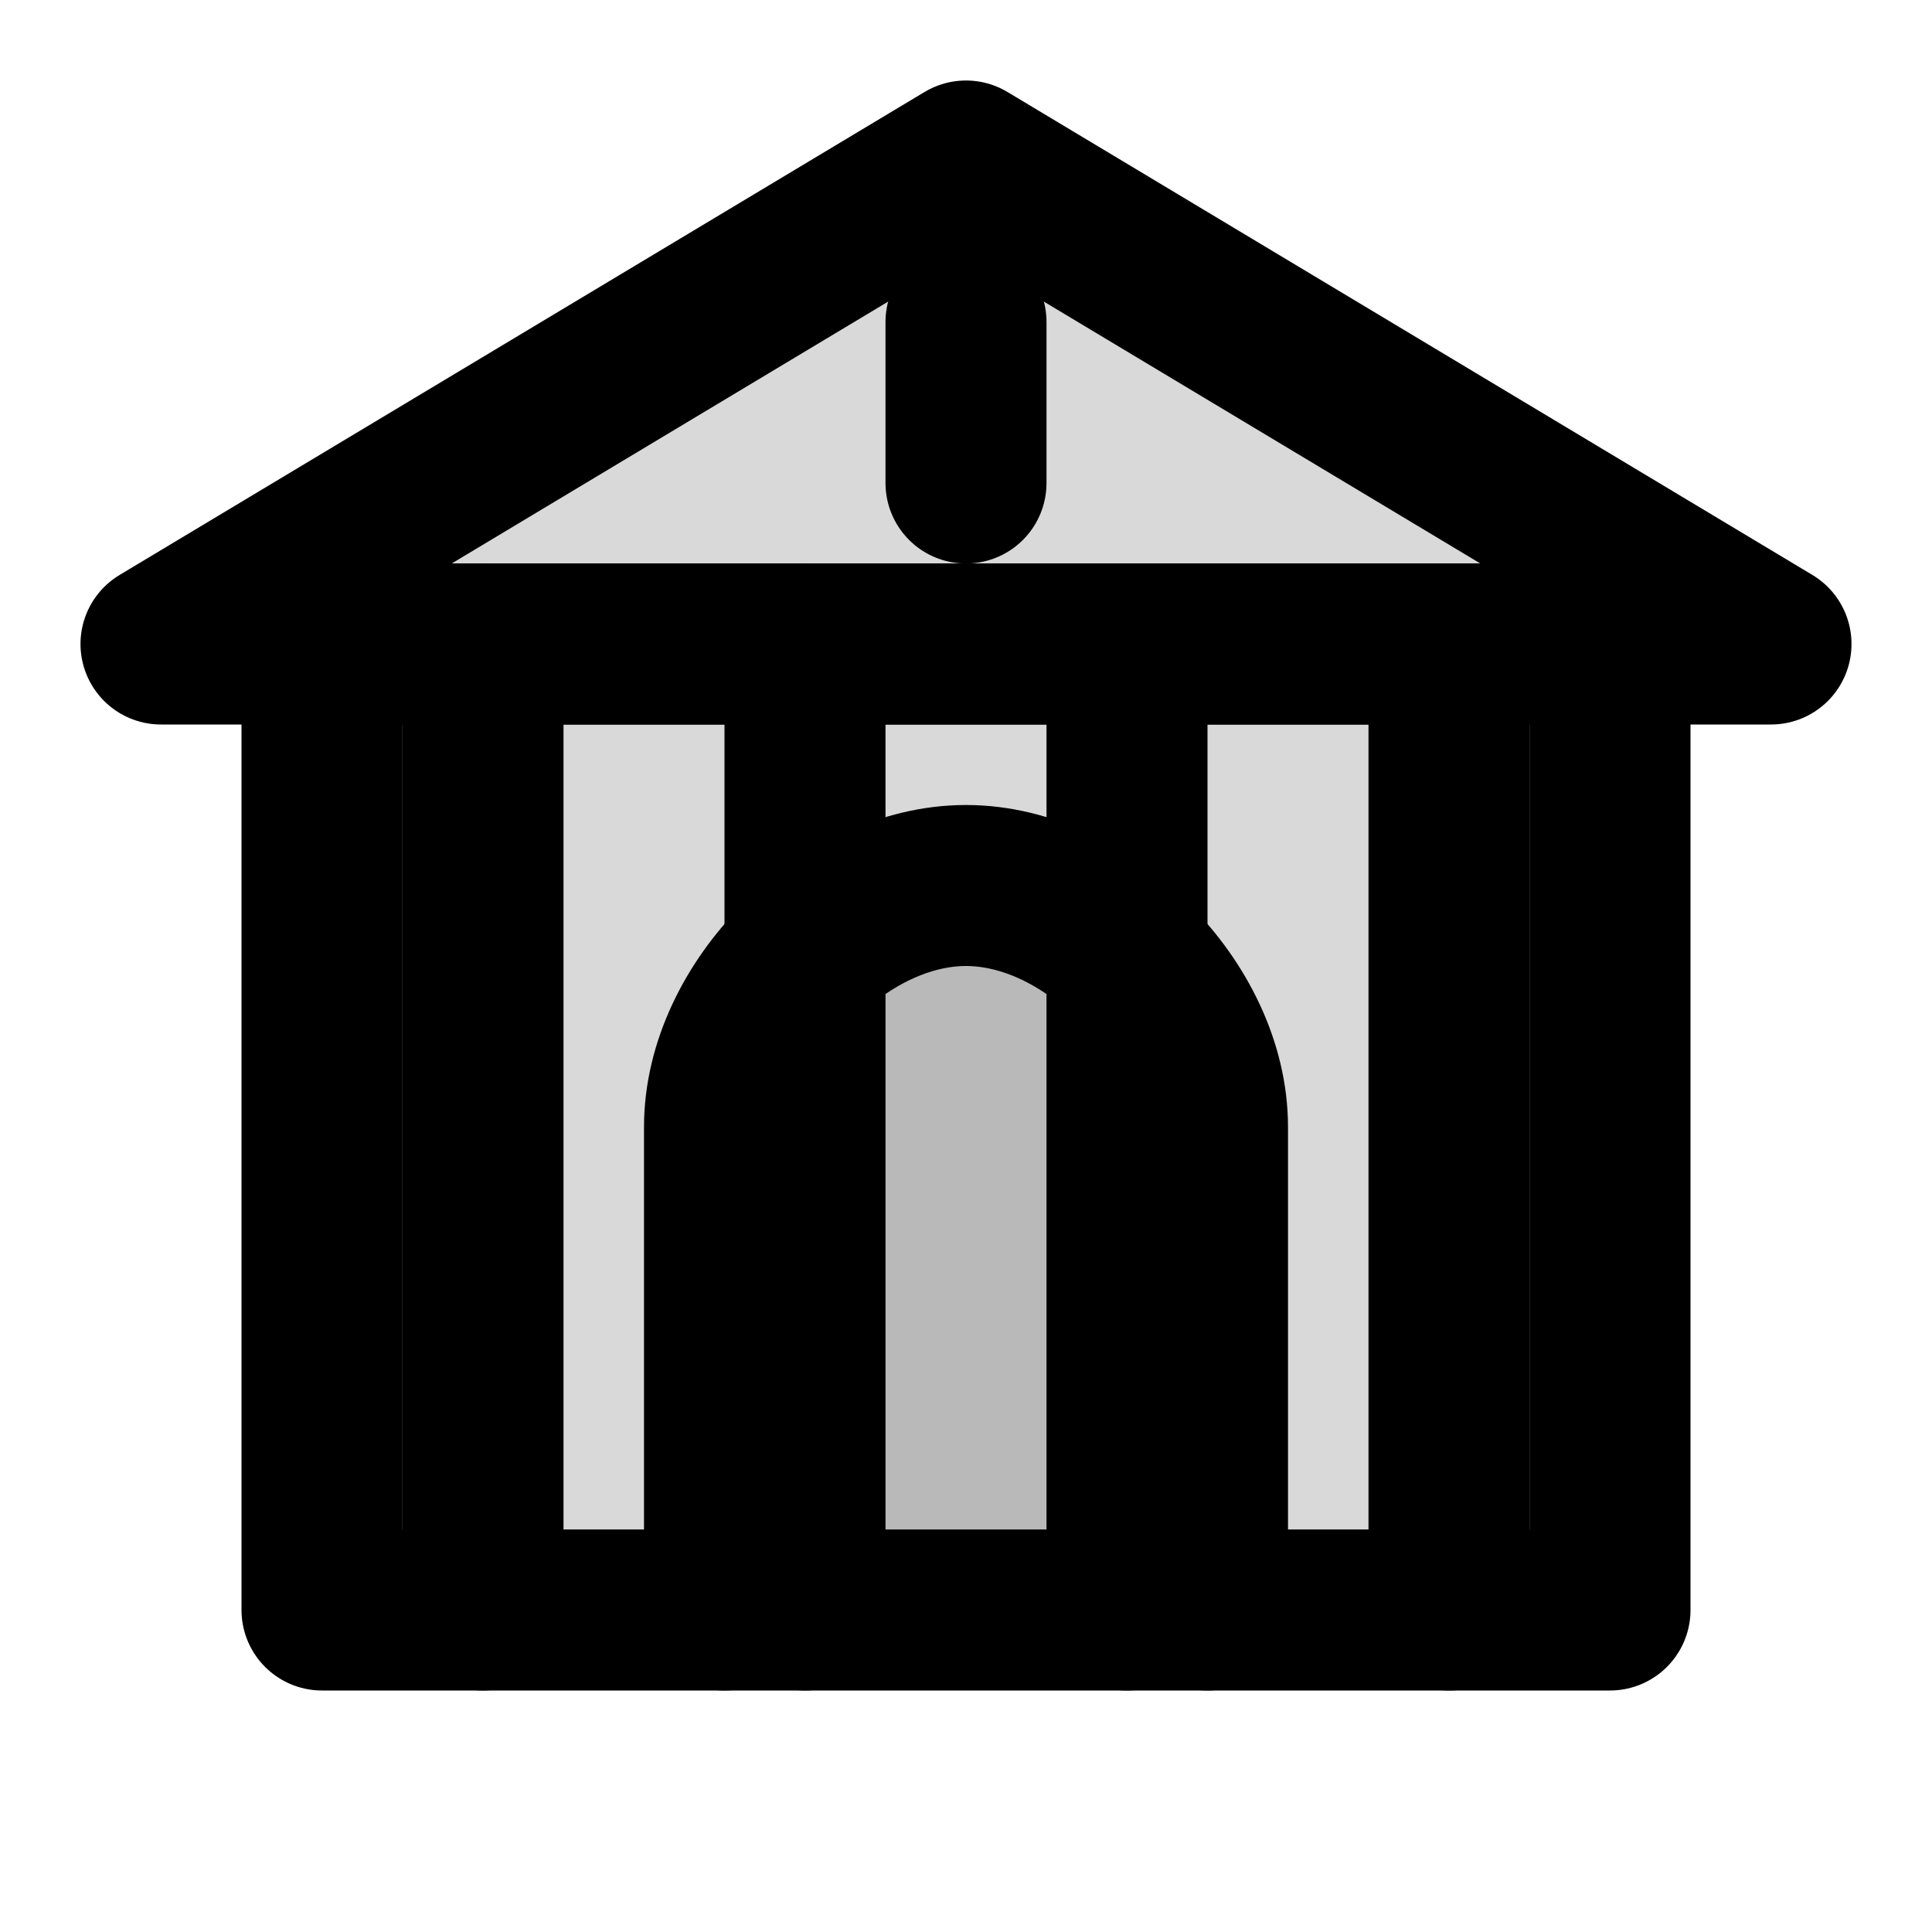
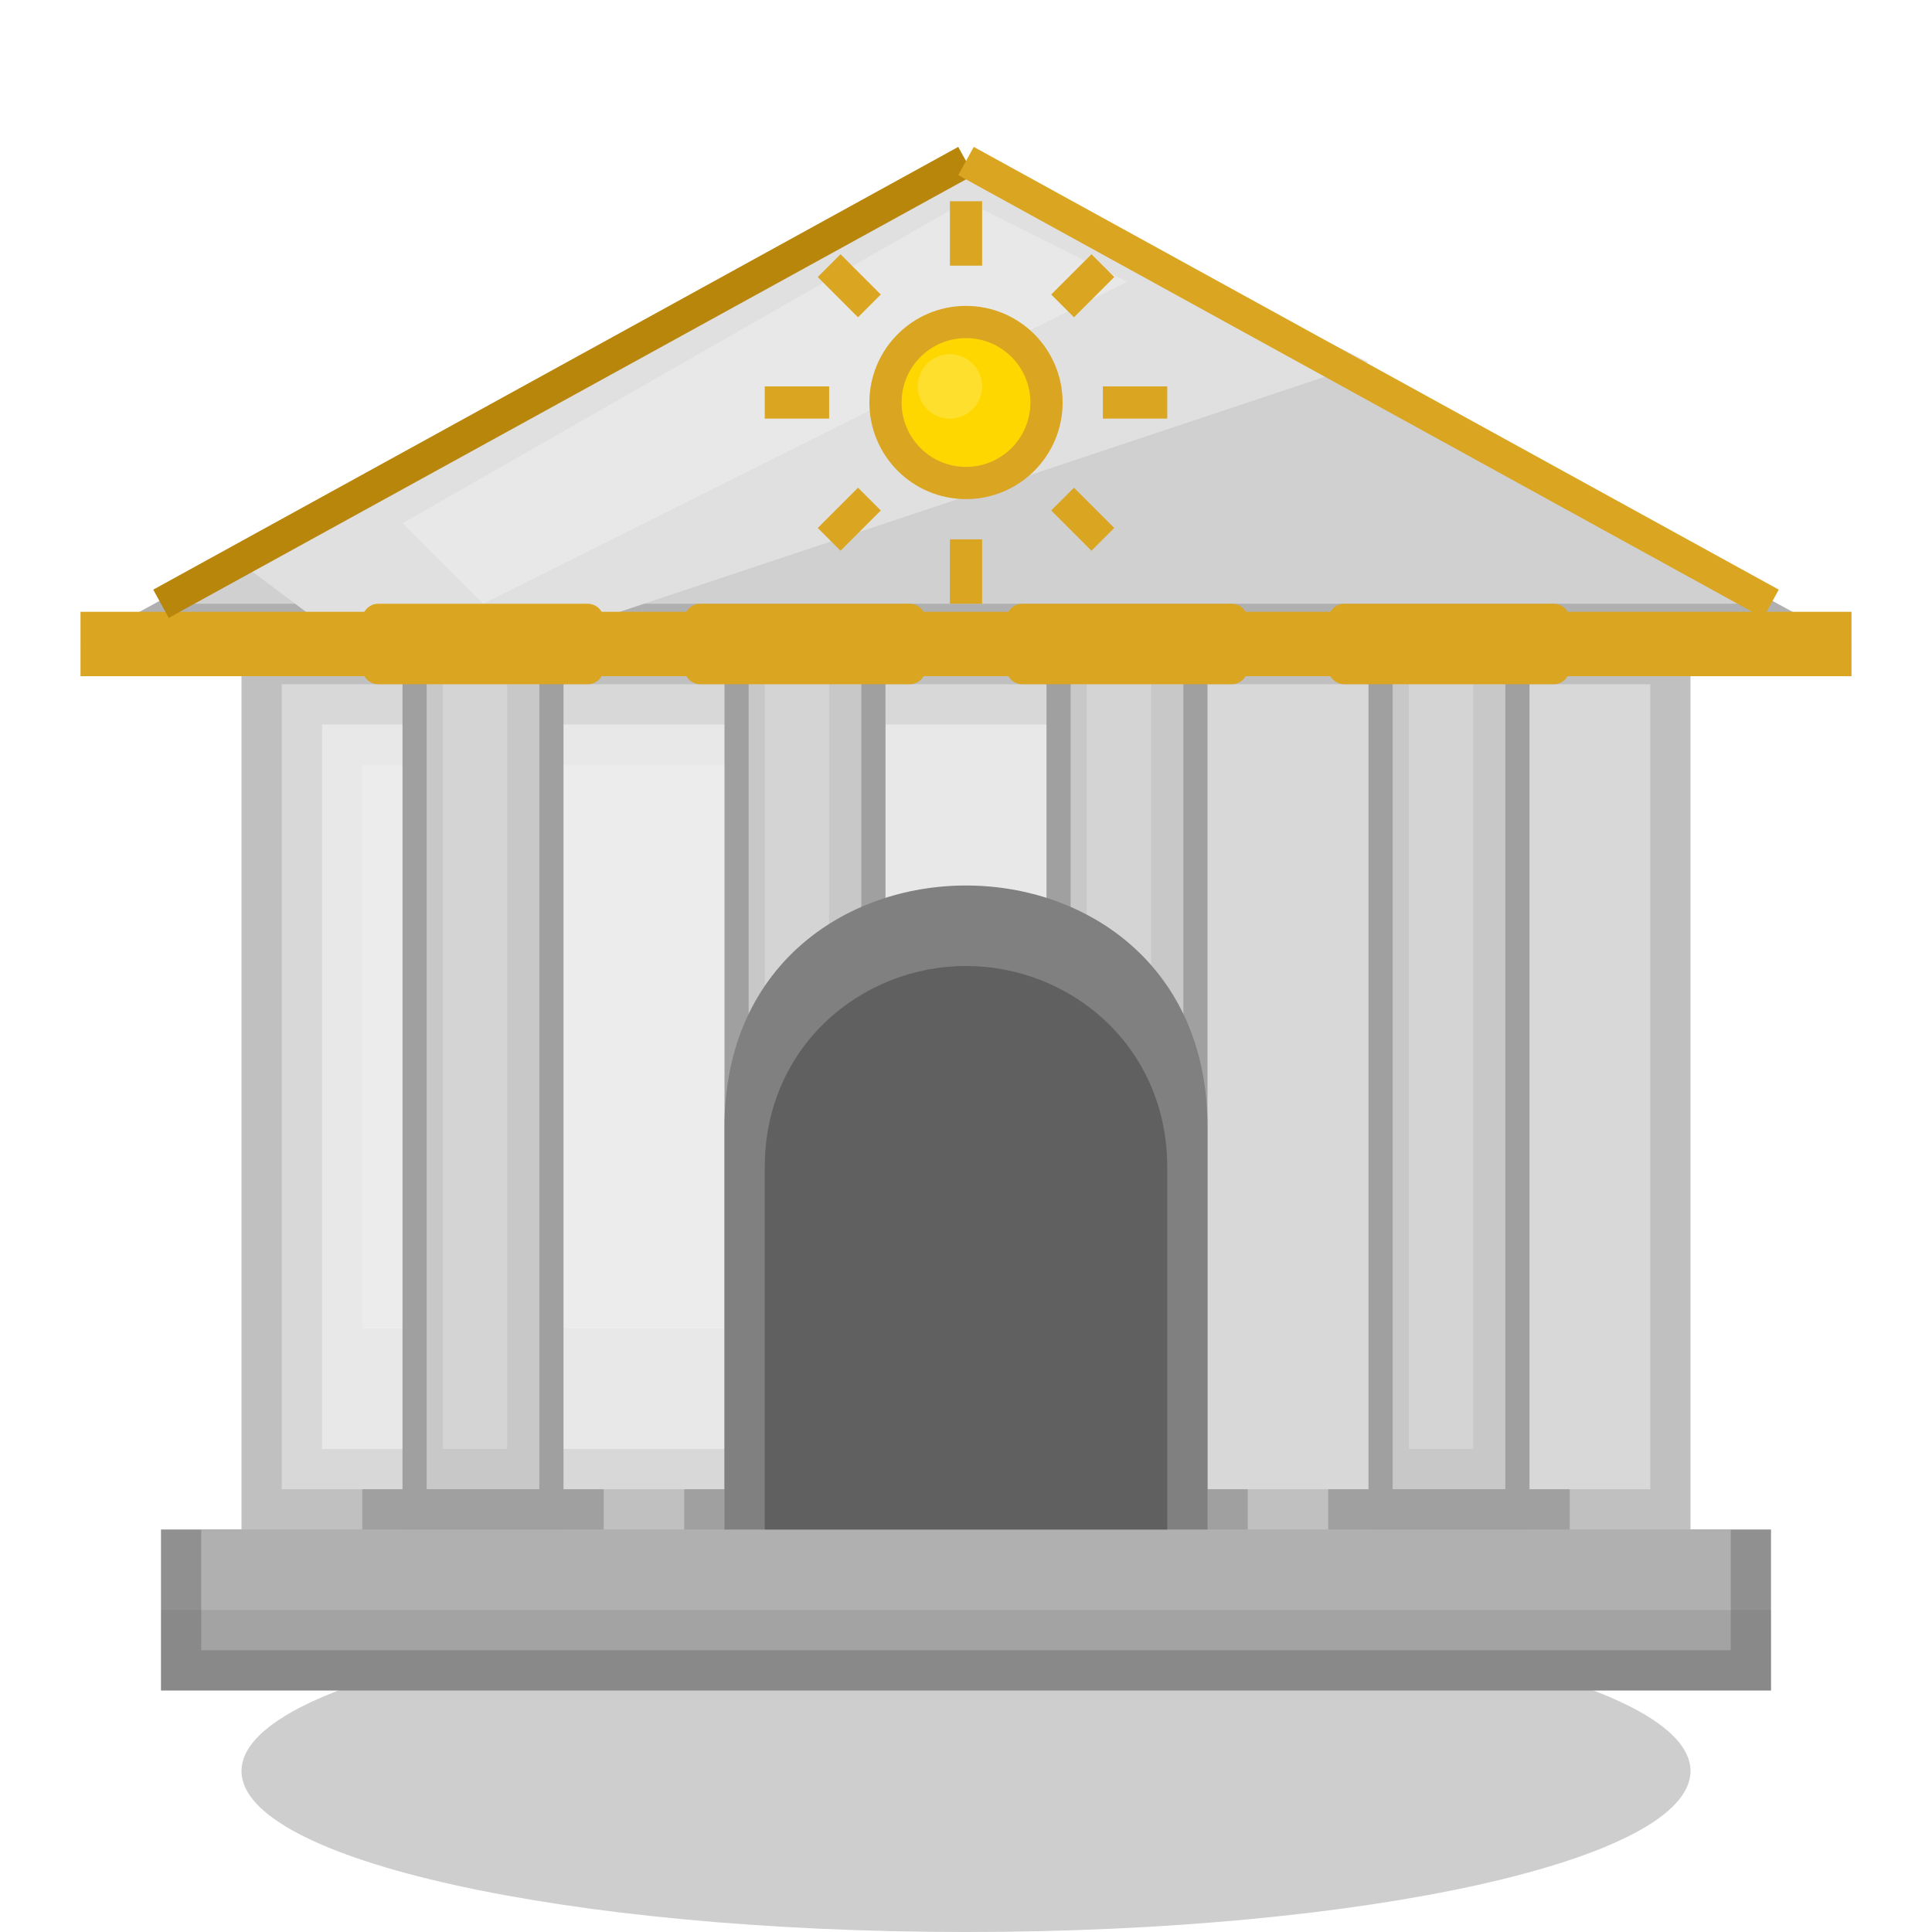
- <svg xmlns="http://www.w3.org/2000/svg" viewBox="0 0 24 24" fill="none">
-   <style>
-     .stroke { stroke: currentColor; stroke-width: 2; stroke-linecap: round; stroke-linejoin: round; fill: none; }
-     .metallic { fill: currentColor; fill-opacity: 0.15; }
-   </style>
-   <path class="stroke metallic" d="M12 2l10 6H2l10-6z" />
-   <path class="stroke metallic" d="M4 8h16v12H4z" />
-   <path class="stroke" d="M6 8v12" />
-   <path class="stroke" d="M10 8v12" />
-   <path class="stroke" d="M14 8v12" />
-   <path class="stroke" d="M18 8v12" />
-   <path class="stroke metallic" d="M9 20v-6c0-1.5 1.5-3 3-3s3 1.5 3 3v6" />
-   <path class="stroke" d="M12 4v2" />
+ <svg xmlns="http://www.w3.org/2000/svg" viewBox="0 0 24 24">
+   <ellipse cx="12" cy="22" rx="9" ry="2" fill="#5a5a5a" opacity="0.3" />
+   <rect x="2" y="19" width="20" height="2" fill="#909090" />
+   <rect x="2.5" y="19" width="19" height="1.5" fill="#b0b0b0" />
+   <rect x="3" y="8" width="18" height="11" fill="#c0c0c0" />
+   <rect x="3.5" y="8.5" width="17" height="10" fill="#d8d8d8" />
+   <rect x="4" y="9" width="10" height="9" fill="#e8e8e8" />
+   <rect x="4.5" y="9.5" width="6" height="7" fill="#f0f0f0" opacity="0.5" />
+   <path d="M1 8l11-6 11 6H1z" fill="#b0b0b0" />
+   <path d="M2 7.5l10-5.5 10 5.5H2z" fill="#d0d0d0" />
+   <path d="M3 7l9-5 5 2.5-12 4z" fill="#e0e0e0" />
+   <path d="M5 6.5l7-4 2 1-8 4z" fill="#f0f0f0" opacity="0.5" />
+   <path d="M1 8h22" fill="none" stroke="#daa520" stroke-width="0.8" />
+   <path d="M12 2l-10 5.5" fill="none" stroke="#b8860b" stroke-width="0.4" />
+   <path d="M12 2l10 5.5" fill="none" stroke="#daa520" stroke-width="0.4" />
+   <g>
+     <rect x="5" y="8" width="2" height="11" fill="#a0a0a0" />
+     <rect x="5.3" y="8" width="1.4" height="10.5" fill="#c8c8c8" />
+     <rect x="5.5" y="8" width="0.8" height="10" fill="#e0e0e0" opacity="0.5" />
+     <rect x="9" y="8" width="2" height="11" fill="#a0a0a0" />
+     <rect x="9.3" y="8" width="1.4" height="10.5" fill="#c8c8c8" />
+     <rect x="9.5" y="8" width="0.8" height="10" fill="#e0e0e0" opacity="0.5" />
+     <rect x="13" y="8" width="2" height="11" fill="#a0a0a0" />
+     <rect x="13.3" y="8" width="1.4" height="10.5" fill="#c8c8c8" />
+     <rect x="13.5" y="8" width="0.8" height="10" fill="#e0e0e0" opacity="0.5" />
+     <rect x="17" y="8" width="2" height="11" fill="#a0a0a0" />
+     <rect x="17.3" y="8" width="1.4" height="10.5" fill="#c8c8c8" />
+     <rect x="17.5" y="8" width="0.8" height="10" fill="#e0e0e0" opacity="0.5" />
+   </g>
+   <g fill="#daa520">
+     <rect x="4.5" y="7.5" width="3" height="1" rx="0.2" />
+     <rect x="8.5" y="7.5" width="3" height="1" rx="0.2" />
+     <rect x="12.5" y="7.5" width="3" height="1" rx="0.2" />
+     <rect x="16.5" y="7.5" width="3" height="1" rx="0.2" />
+   </g>
+   <g fill="#a0a0a0">
+     <rect x="4.5" y="18.5" width="3" height="0.5" />
+     <rect x="8.5" y="18.5" width="3" height="0.5" />
+     <rect x="12.5" y="18.5" width="3" height="0.5" />
+     <rect x="16.5" y="18.5" width="3" height="0.5" />
+   </g>
+   <path d="M9 19v-5c0-2 1.5-3 3-3s3 1 3 3v5" fill="#808080" />
+   <path d="M9.5 19v-4.5c0-1.5 1.2-2.5 2.5-2.5s2.5 1 2.5 2.5v4.5" fill="#606060" />
+   <circle cx="12" cy="5" r="1.2" fill="#daa520" />
+   <circle cx="12" cy="5" r="0.8" fill="#ffd700" />
+   <circle cx="11.8" cy="4.8" r="0.4" fill="#ffe44d" opacity="0.6" />
+   <g fill="none" stroke="#daa520" stroke-width="0.4">
+     <path d="M12 3.3v-0.8M12 6.7v0.8" />
+     <path d="M10.3 5h-0.8M13.7 5h0.8" />
+     <path d="M10.8 3.8l-0.5-0.5M13.2 6.2l0.5 0.5" />
+     <path d="M13.2 3.8l0.5-0.5M10.8 6.2l-0.5 0.5" />
+   </g>
+   <path d="M2 20h20v1H2z" fill="#707070" opacity="0.2" />
</svg>
